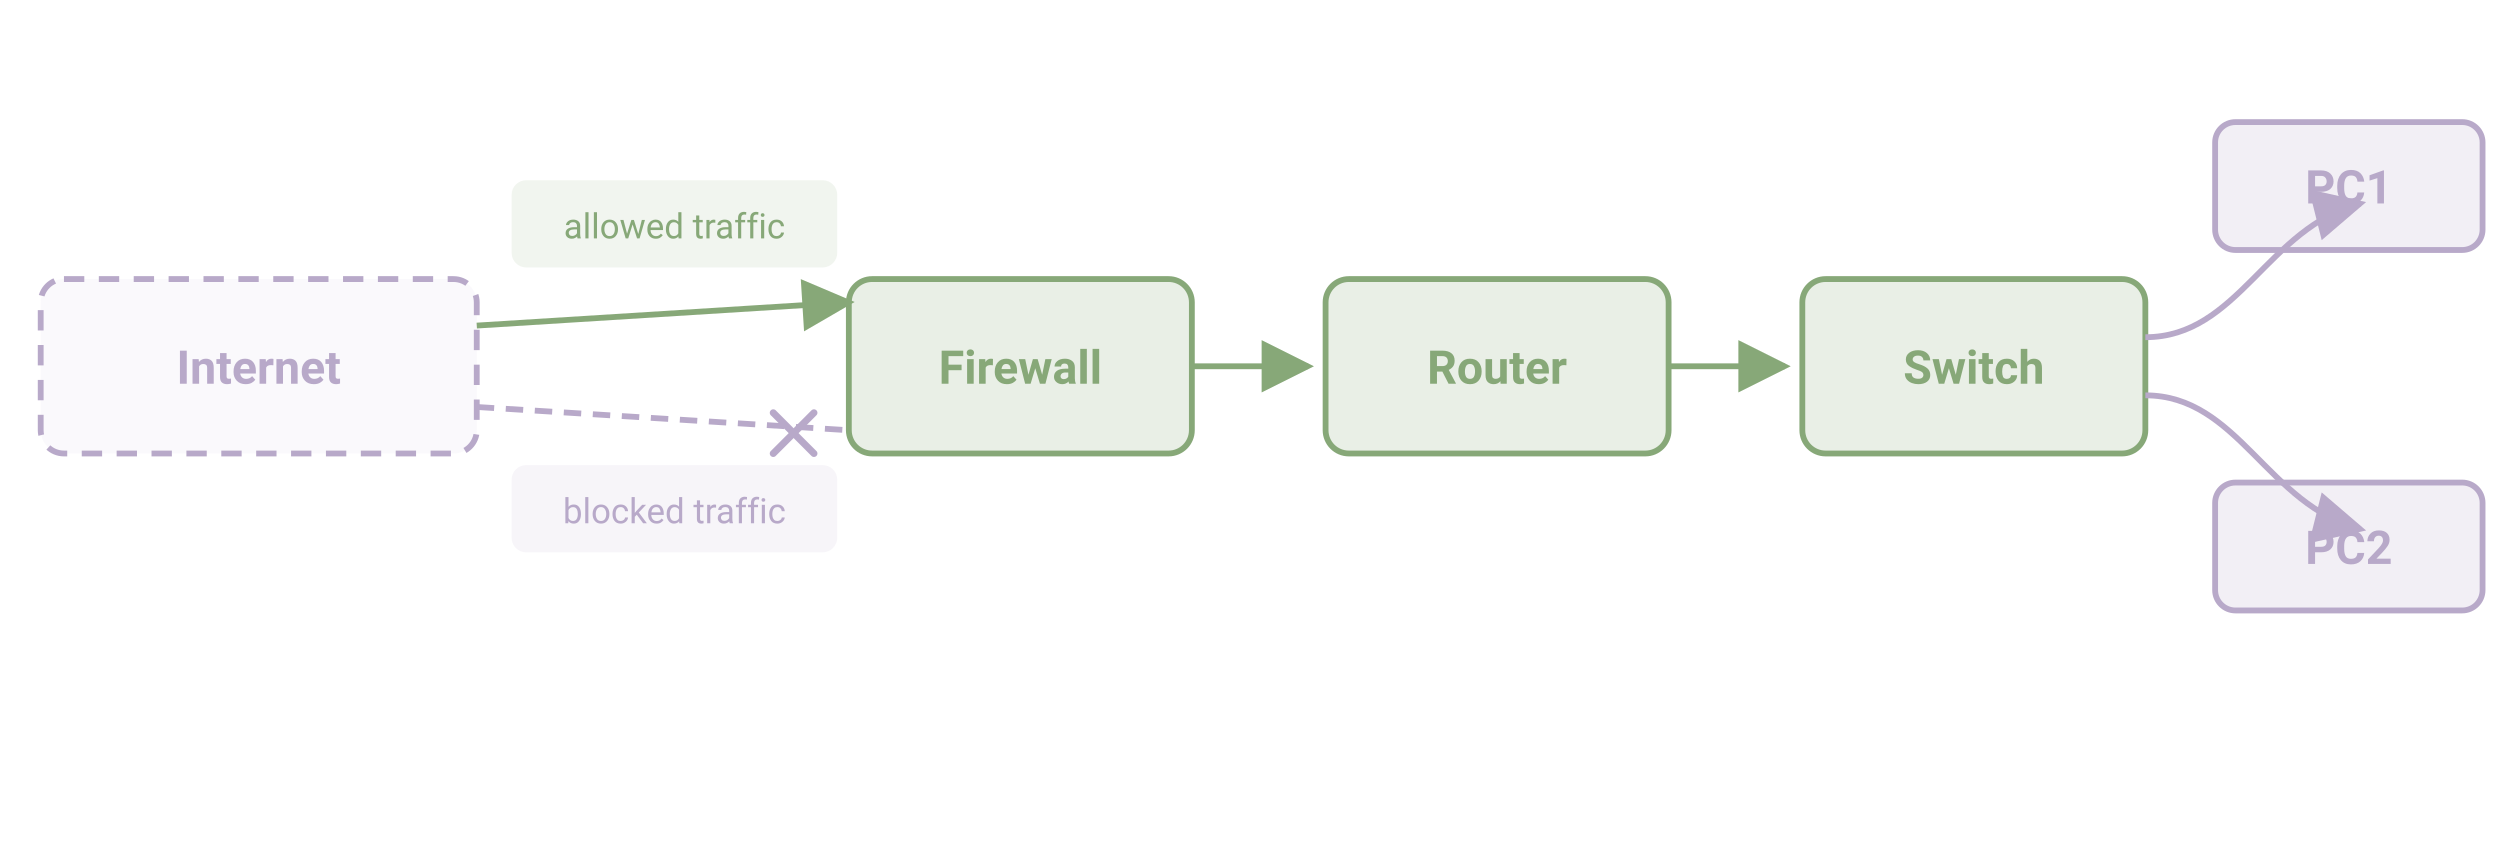
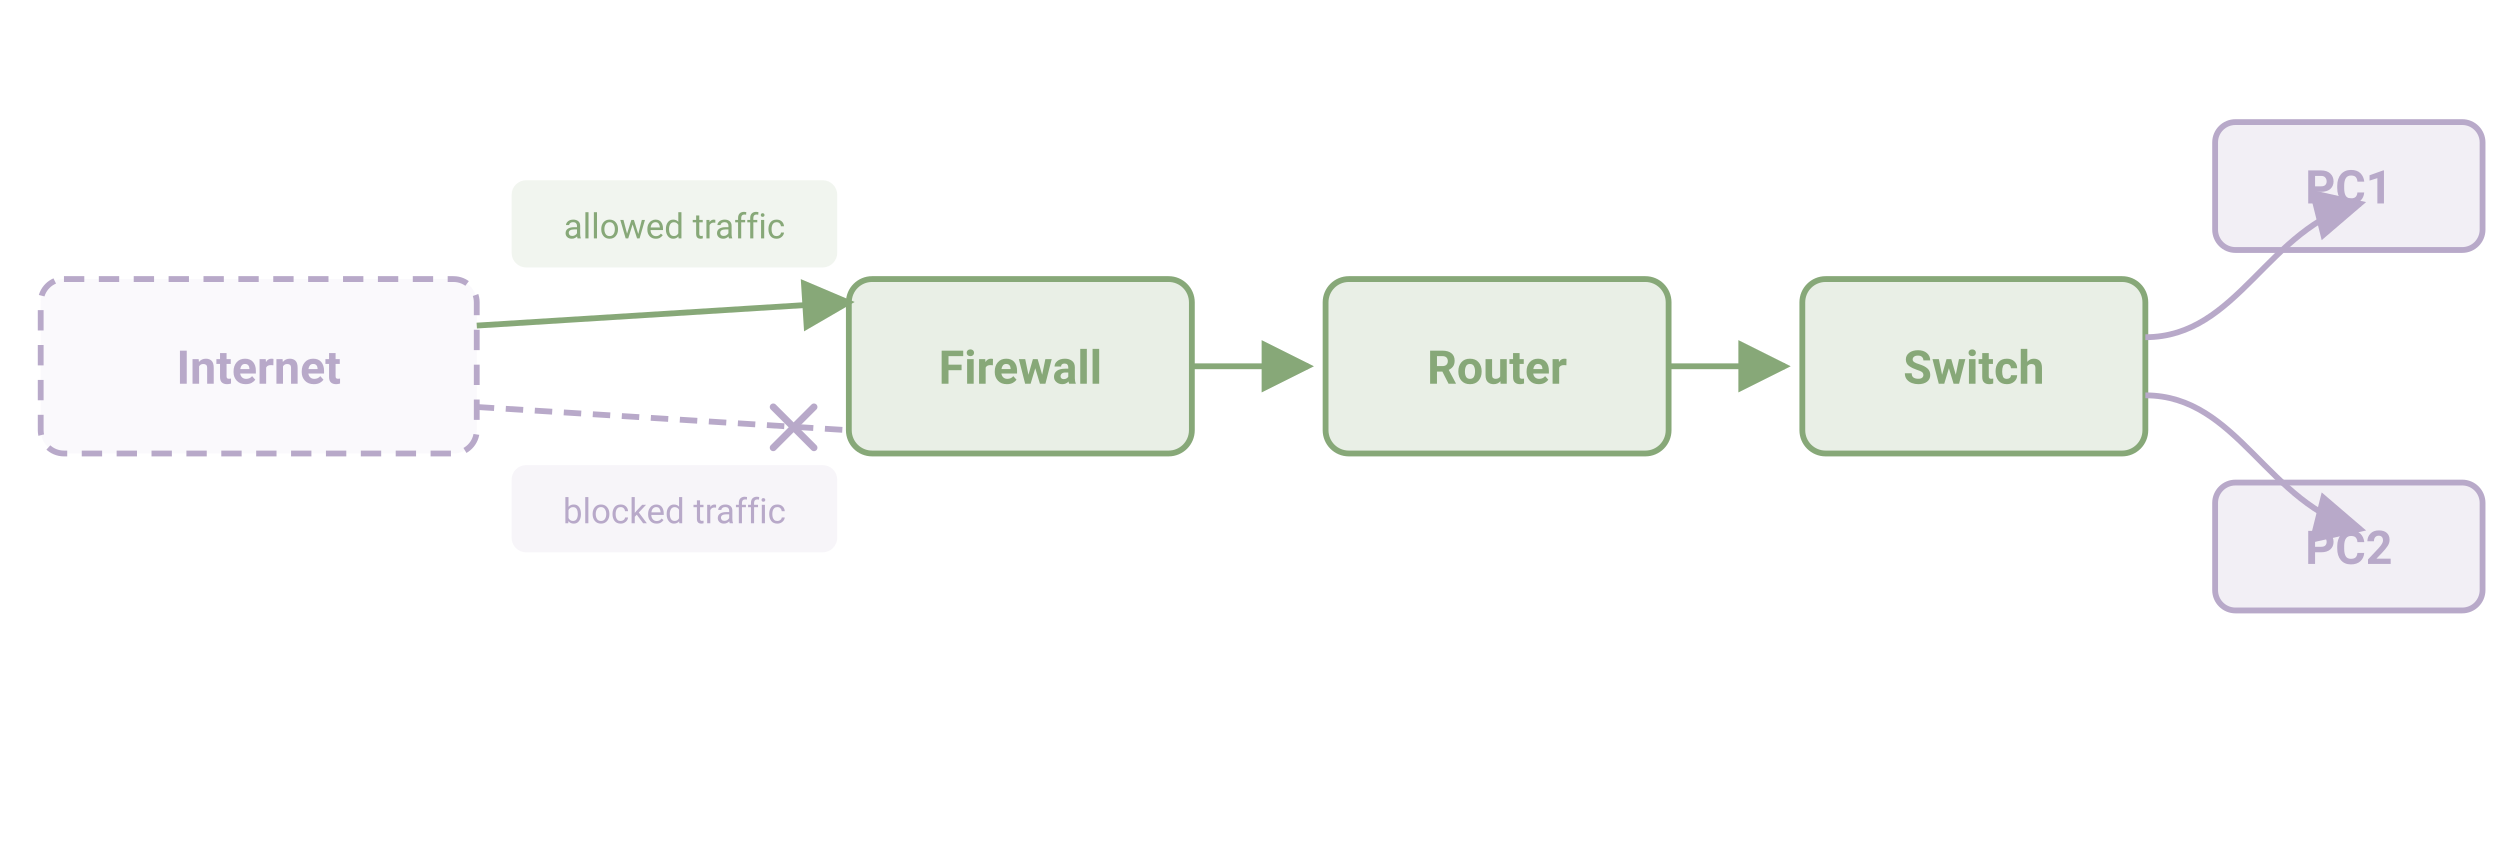
<svg xmlns="http://www.w3.org/2000/svg" width="860" height="290" viewBox="0 0 860 290" role="img" aria-labelledby="t d">
  <defs>
    <marker id="as" markerWidth="9" markerHeight="9" refX="8" refY="4.5" orient="auto">
      <path d="M0,0 L9,4.5 L0,9 Z" fill="#87A878" />
    </marker>
    <marker id="al" markerWidth="9" markerHeight="9" refX="8" refY="4.5" orient="auto">
      <path d="M0,0 L9,4.5 L0,9 Z" fill="#B8A9C9" />
    </marker>
  </defs>
  <style>
 text{font-family:'Segoe UI',system-ui,-apple-system,Roboto,Arial,sans-serif}
 .dev{fill:#87A878;fill-opacity:.18;stroke:#87A878;stroke-width:2}
 .host{fill:#B8A9C9;fill-opacity:.18;stroke:#B8A9C9;stroke-width:2}
 .dim{fill:#B8A9C9;fill-opacity:.07;stroke:#B8A9C9;stroke-width:2;stroke-dasharray:7 5}
 .ext{fill:#B8A9C9;fill-opacity:.07;stroke:#B8A9C9;stroke-width:2;stroke-dasharray:7 5}
 .chip{fill:#87A878;fill-opacity:.12;stroke:none}
 .chipl{fill:#B8A9C9;fill-opacity:.12;stroke:none}
 .nd{font-size:16px;font-weight:600;fill:#87A878}
 .nh{font-size:16px;font-weight:600;fill:#B8A9C9}
 .el{font-size:12px;fill:#87A878}
 .elh{font-size:12px;fill:#B8A9C9}
 .note{font-size:12.5px;fill:#B8A9C9}
 .nt{font-size:13px;font-weight:600;fill:#B8A9C9}
</style>
  <rect class="ext" x="14" y="96" width="150" height="60" rx="8" />
  <text class="nh" x="89" y="132" text-anchor="middle">Internet</text>
  <path d="M164 112 L292 104" fill="none" stroke="#87A878" stroke-width="2" marker-end="url(#as)" />
  <path d="M164 140 L292 148" fill="none" stroke="#B8A9C9" stroke-width="2" stroke-dasharray="6 4" />
  <rect class="chip" x="176" y="62" width="112" height="30" rx="5" />
  <text class="el" x="232" y="82" text-anchor="middle">allowed traffic</text>
  <rect class="chipl" x="176" y="160" width="112" height="30" rx="5" />
  <text class="elh" x="232" y="180" text-anchor="middle">blocked traffic</text>
  <g stroke="#B8A9C9" stroke-width="2.4" stroke-linecap="round">
-     <line x1="266" y1="142" x2="280" y2="156" />
-     <line x1="280" y1="142" x2="266" y2="156" />
+     <line x1="266" y1="140" x2="280" y2="154" />
+     <line x1="280" y1="140" x2="266" y2="154" />
  </g>
  <rect class="dev" x="292" y="96" width="118" height="60" rx="8" />
  <text class="nd" x="351" y="132" text-anchor="middle">Firewall</text>
  <line x1="410" y1="126" x2="450" y2="126" stroke="#87A878" stroke-width="2" marker-end="url(#as)" />
  <rect class="dev" x="456" y="96" width="118" height="60" rx="8" />
  <text class="nd" x="515" y="132" text-anchor="middle">Router</text>
  <line x1="574" y1="126" x2="614" y2="126" stroke="#87A878" stroke-width="2" marker-end="url(#as)" />
  <rect class="dev" x="620" y="96" width="118" height="60" rx="8" />
  <text class="nd" x="679" y="132" text-anchor="middle">Switch</text>
  <path d="M738 116 C770 116 780 78 812 70" fill="none" stroke="#B8A9C9" stroke-width="2" marker-end="url(#al)" />
  <path d="M738 136 C770 136 780 174 812 182" fill="none" stroke="#B8A9C9" stroke-width="2" marker-end="url(#al)" />
  <rect class="host" x="762" y="42" width="92" height="44" rx="7" />
  <text class="nh" x="808" y="70" text-anchor="middle">PC1</text>
  <rect class="host" x="762" y="166" width="92" height="44" rx="7" />
  <text class="nh" x="808" y="194" text-anchor="middle">PC2</text>
</svg>
